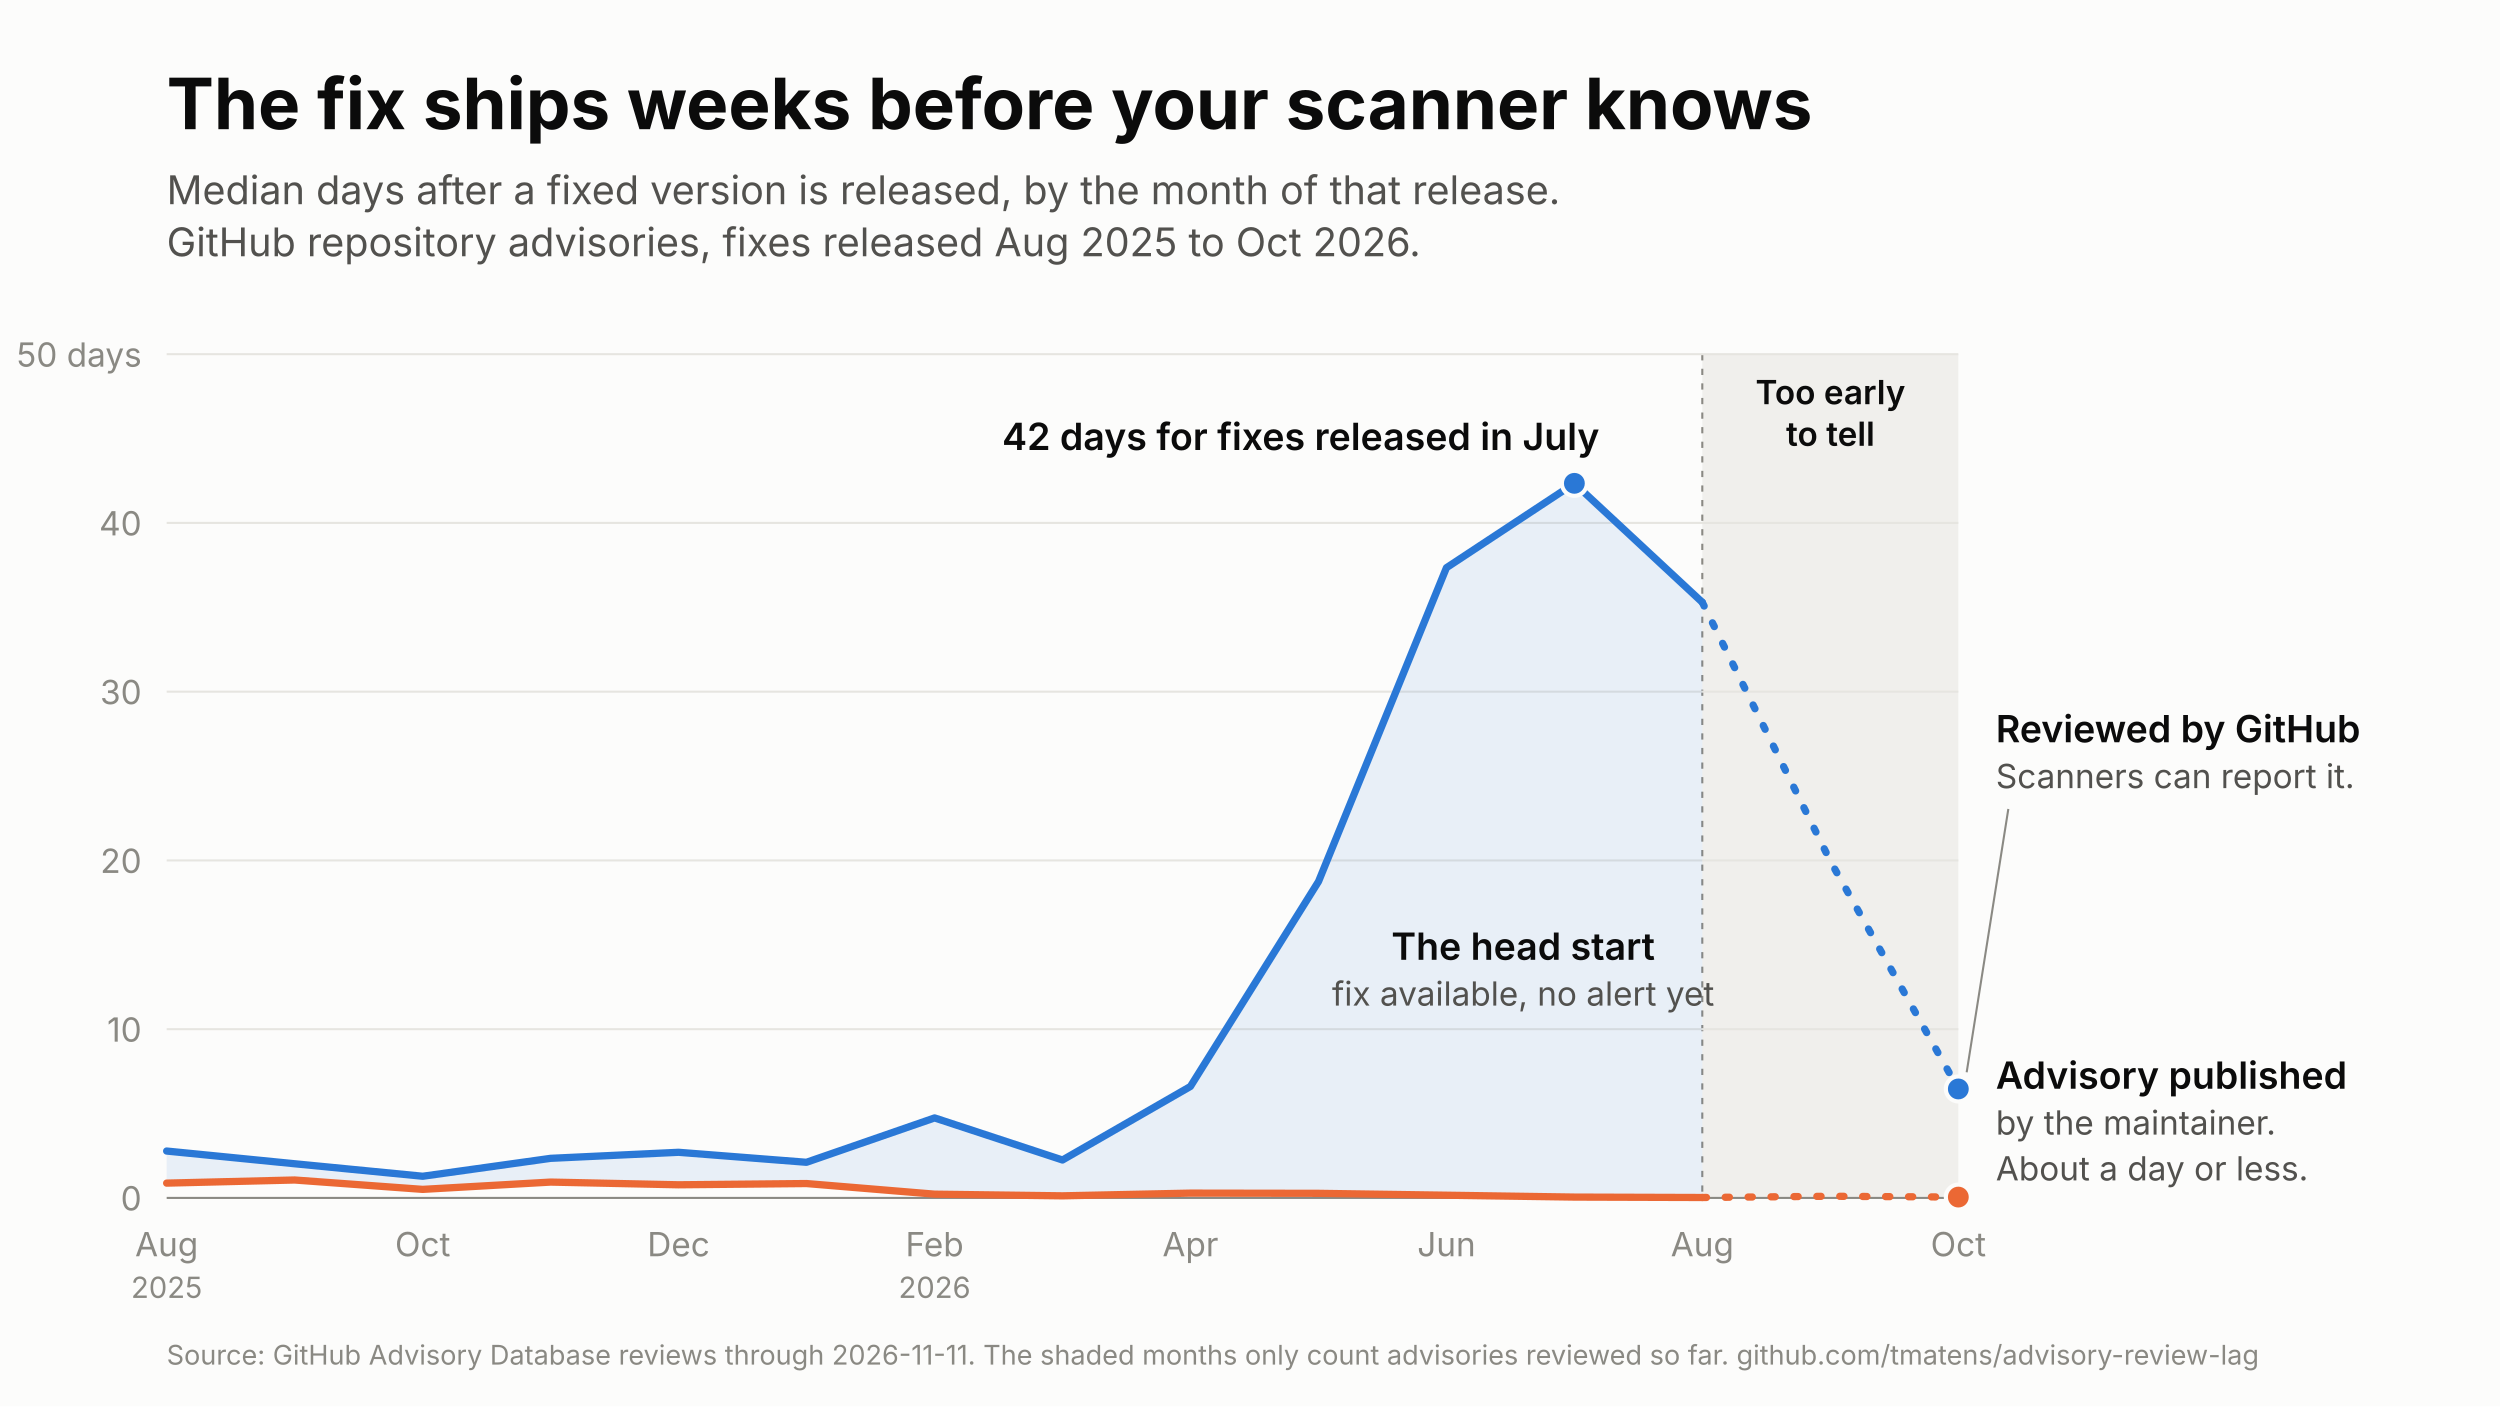
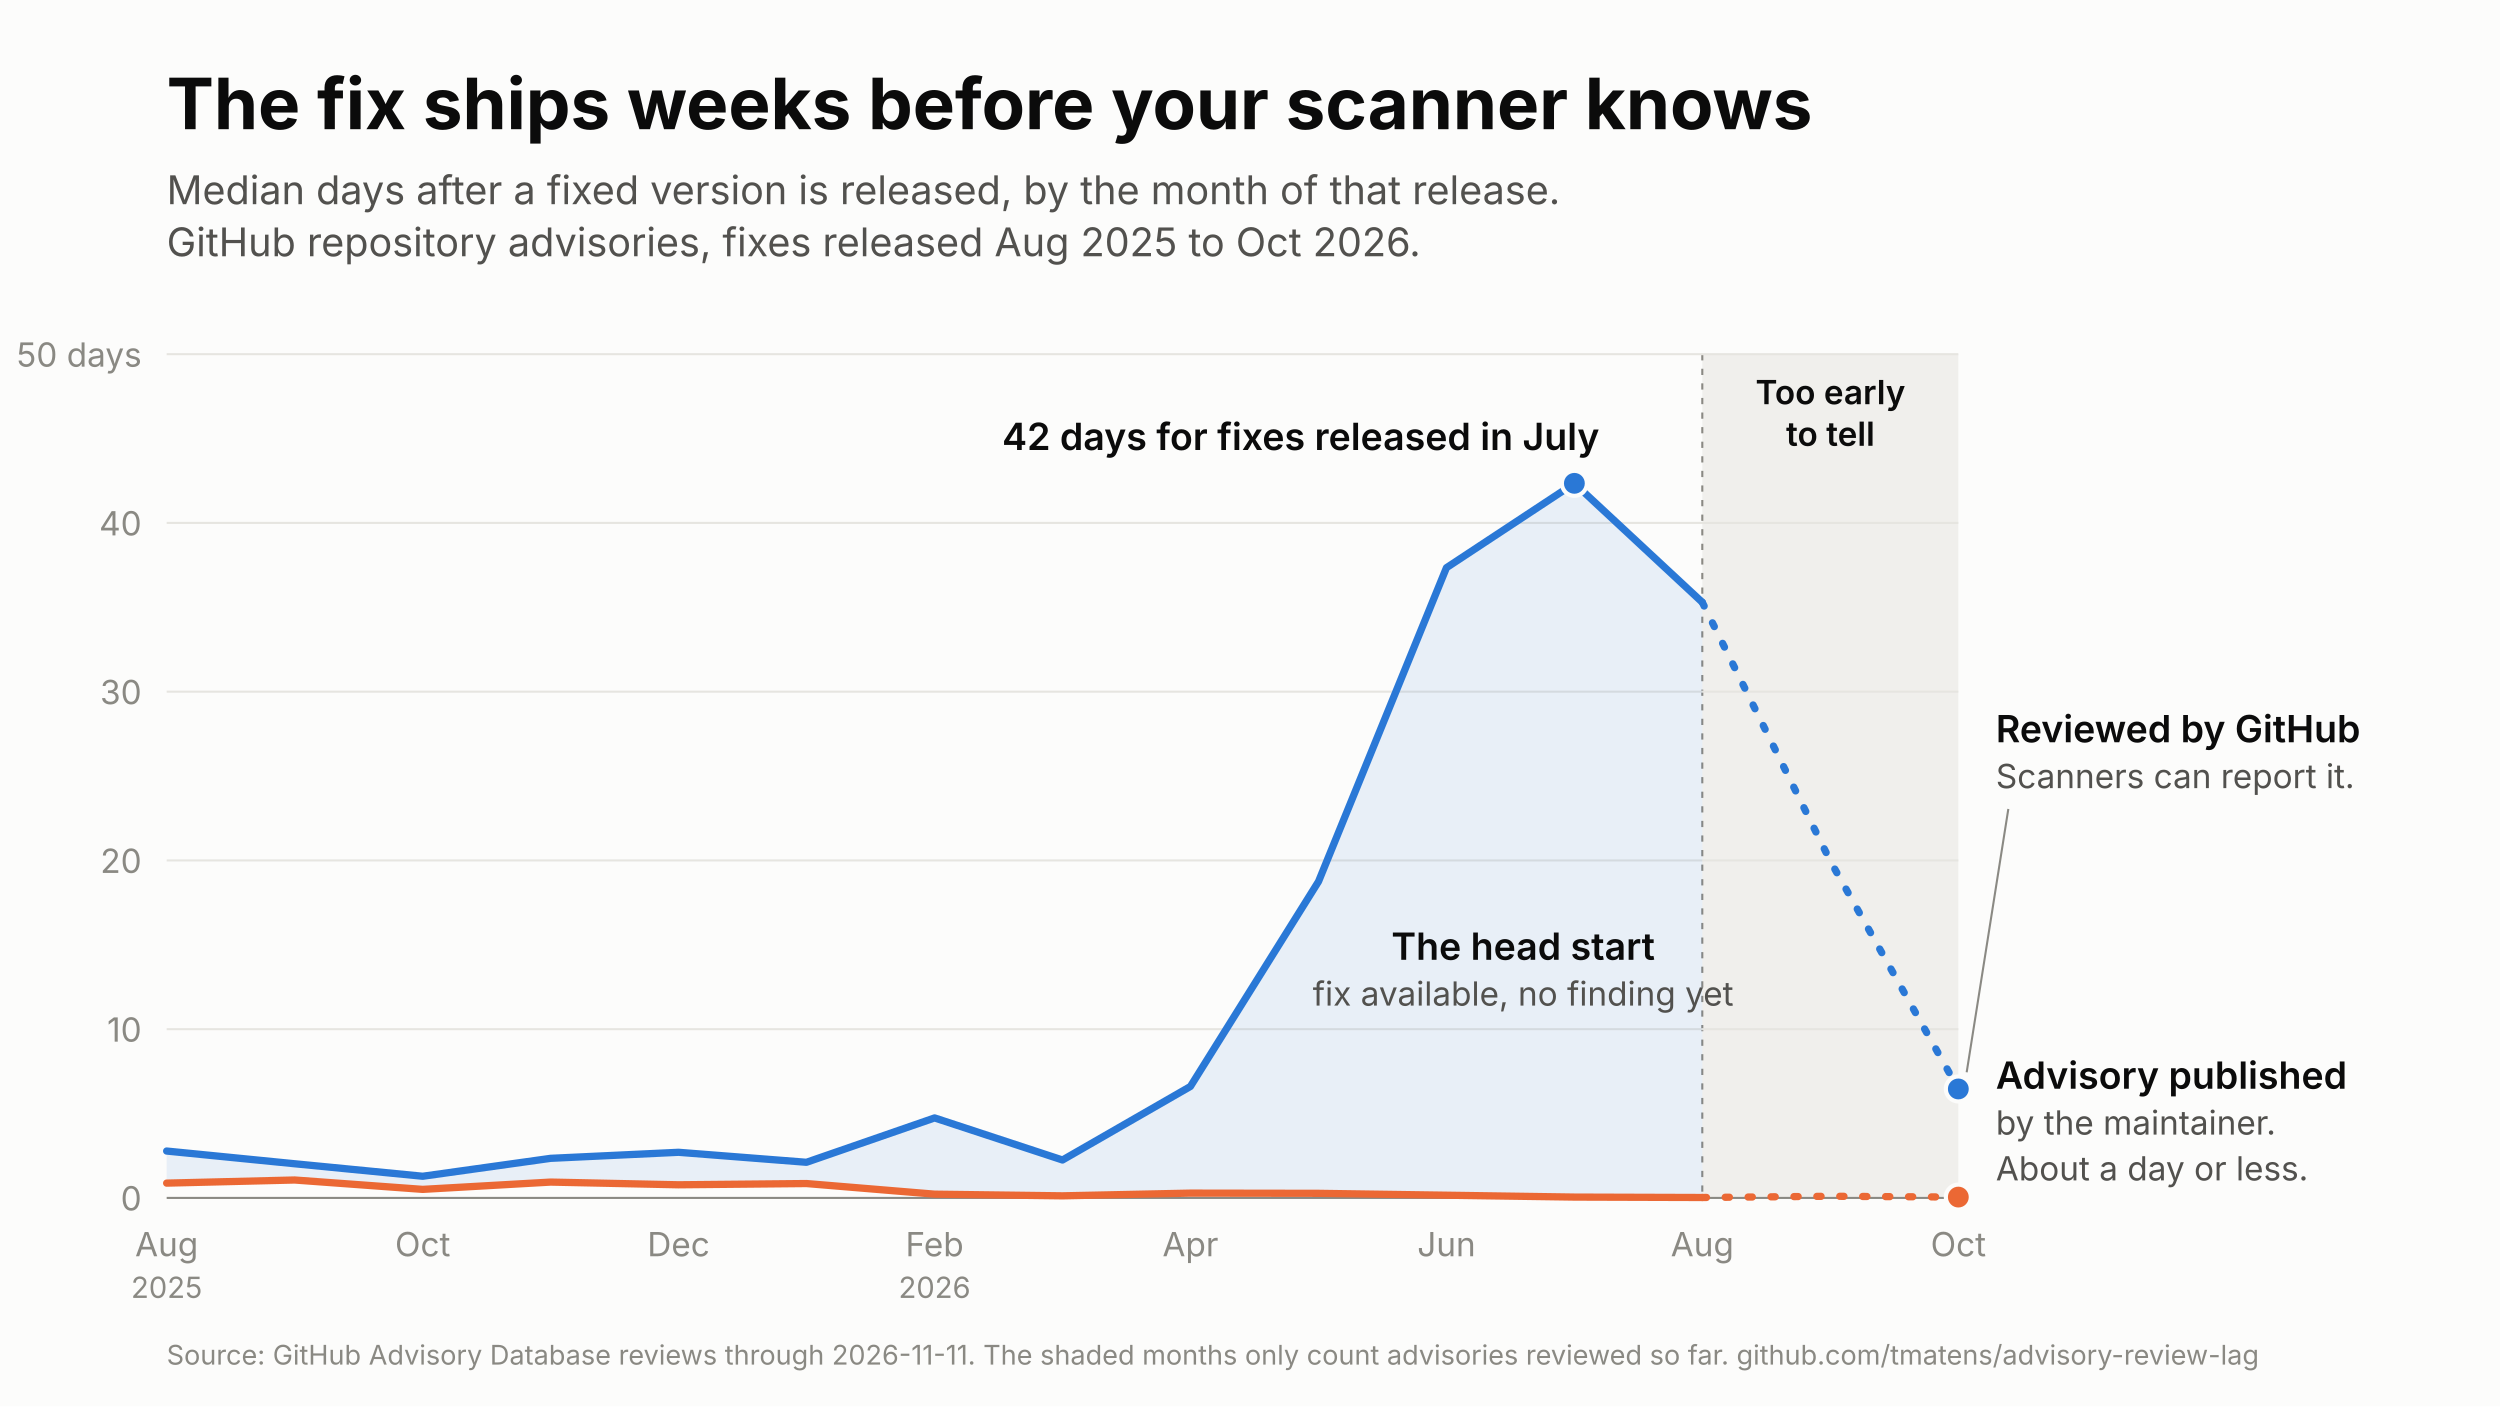
<svg xmlns="http://www.w3.org/2000/svg" width="1200" height="675" viewBox="0 0 1200 675">
  <rect width="1200" height="675" fill="#fcfcfb" />
  <text x="80.0" y="62.0" font-family="Inter, Helvetica Neue, Helvetica, Arial, sans-serif" font-size="34" font-weight="700" fill="#0b0b0b" text-anchor="start">The fix ships weeks before your scanner knows</text>
  <text x="80.0" y="98.0" font-family="Inter, Helvetica Neue, Helvetica, Arial, sans-serif" font-size="19" font-weight="400" fill="#52514e" text-anchor="start">Median days after a fixed version is released, by the month of that release.</text>
  <text x="80.0" y="123.0" font-family="Inter, Helvetica Neue, Helvetica, Arial, sans-serif" font-size="19" font-weight="400" fill="#52514e" text-anchor="start">GitHub repository advisories, fixes released Aug 2025 to Oct 2026.</text>
  <rect x="817.1" y="170.0" width="122.9" height="405.0" fill="#f0efec" />
  <line x1="817.1" x2="817.1" y1="170.0" y2="575.0" stroke="#8a8983" stroke-width="1" stroke-dasharray="3 4" />
  <text x="878.6" y="194.0" font-family="Inter, Helvetica Neue, Helvetica, Arial, sans-serif" font-size="16" font-weight="600" fill="#0b0b0b" text-anchor="middle">Too early</text>
  <text x="878.6" y="214.0" font-family="Inter, Helvetica Neue, Helvetica, Arial, sans-serif" font-size="16" font-weight="600" fill="#0b0b0b" text-anchor="middle">to tell</text>
  <line x1="80" x2="940" y1="575.0" y2="575.0" stroke="#8a8983" stroke-width="1" />
  <text x="68.0" y="581.0" font-family="Inter, Helvetica Neue, Helvetica, Arial, sans-serif" font-size="16" font-weight="400" fill="#8a8983" text-anchor="end">0</text>
  <line x1="80" x2="940" y1="494.0" y2="494.0" stroke="#e6e5e0" stroke-width="1" />
  <text x="68.0" y="500.0" font-family="Inter, Helvetica Neue, Helvetica, Arial, sans-serif" font-size="16" font-weight="400" fill="#8a8983" text-anchor="end">10</text>
  <line x1="80" x2="940" y1="413.0" y2="413.0" stroke="#e6e5e0" stroke-width="1" />
  <text x="68.0" y="419.0" font-family="Inter, Helvetica Neue, Helvetica, Arial, sans-serif" font-size="16" font-weight="400" fill="#8a8983" text-anchor="end">20</text>
  <line x1="80" x2="940" y1="332.0" y2="332.0" stroke="#e6e5e0" stroke-width="1" />
  <text x="68.0" y="338.0" font-family="Inter, Helvetica Neue, Helvetica, Arial, sans-serif" font-size="16" font-weight="400" fill="#8a8983" text-anchor="end">30</text>
  <line x1="80" x2="940" y1="251.0" y2="251.0" stroke="#e6e5e0" stroke-width="1" />
  <text x="68.0" y="257.0" font-family="Inter, Helvetica Neue, Helvetica, Arial, sans-serif" font-size="16" font-weight="400" fill="#8a8983" text-anchor="end">40</text>
  <line x1="80" x2="940" y1="170.0" y2="170.0" stroke="#e6e5e0" stroke-width="1" />
  <text x="68.0" y="176.0" font-family="Inter, Helvetica Neue, Helvetica, Arial, sans-serif" font-size="16" font-weight="400" fill="#8a8983" text-anchor="end">50 days</text>
  <text x="80.0" y="603.0" font-family="Inter, Helvetica Neue, Helvetica, Arial, sans-serif" font-size="16" font-weight="400" fill="#8a8983" text-anchor="middle">Aug</text>
  <text x="80.0" y="623.0" font-family="Inter, Helvetica Neue, Helvetica, Arial, sans-serif" font-size="14" font-weight="400" fill="#8a8983" text-anchor="middle">2025</text>
  <text x="202.9" y="603.0" font-family="Inter, Helvetica Neue, Helvetica, Arial, sans-serif" font-size="16" font-weight="400" fill="#8a8983" text-anchor="middle">Oct</text>
  <text x="325.7" y="603.0" font-family="Inter, Helvetica Neue, Helvetica, Arial, sans-serif" font-size="16" font-weight="400" fill="#8a8983" text-anchor="middle">Dec</text>
  <text x="448.6" y="603.0" font-family="Inter, Helvetica Neue, Helvetica, Arial, sans-serif" font-size="16" font-weight="400" fill="#8a8983" text-anchor="middle">Feb</text>
  <text x="448.6" y="623.0" font-family="Inter, Helvetica Neue, Helvetica, Arial, sans-serif" font-size="14" font-weight="400" fill="#8a8983" text-anchor="middle">2026</text>
  <text x="571.4" y="603.0" font-family="Inter, Helvetica Neue, Helvetica, Arial, sans-serif" font-size="16" font-weight="400" fill="#8a8983" text-anchor="middle">Apr</text>
  <text x="694.3" y="603.0" font-family="Inter, Helvetica Neue, Helvetica, Arial, sans-serif" font-size="16" font-weight="400" fill="#8a8983" text-anchor="middle">Jun</text>
  <text x="817.1" y="603.0" font-family="Inter, Helvetica Neue, Helvetica, Arial, sans-serif" font-size="16" font-weight="400" fill="#8a8983" text-anchor="middle">Aug</text>
  <text x="940.0" y="603.0" font-family="Inter, Helvetica Neue, Helvetica, Arial, sans-serif" font-size="16" font-weight="400" fill="#8a8983" text-anchor="middle">Oct</text>
  <path d="M80.0,552.5 L141.4,558.6 L202.9,564.6 L264.3,556.0 L325.7,553.1 L387.1,557.9 L448.6,536.6 L510.0,556.8 L571.4,521.5 L632.9,423.1 L694.3,272.5 L755.7,232.0 L817.1,289.1 L817.1,574.8 L755.7,574.6 L694.3,573.7 L632.9,572.8 L571.4,572.7 L510.0,574.0 L448.6,573.2 L387.1,568.1 L325.7,568.7 L264.3,567.4 L202.9,570.9 L141.4,566.4 L80.0,567.9 Z" fill="#2a78d6" fill-opacity="0.09" />
  <path d="M80.0,552.5 L141.4,558.6 L202.9,564.6 L264.3,556.0 L325.7,553.1 L387.1,557.9 L448.6,536.6 L510.0,556.8 L571.4,521.5 L632.9,423.1 L694.3,272.5 L755.7,232.0 L817.1,289.1" fill="none" stroke="#2a78d6" stroke-width="3.5" stroke-linejoin="round" stroke-linecap="round" />
  <path d="M817.1,289.1 L878.6,413.4 L940.0,522.7" fill="none" stroke="#2a78d6" stroke-width="3.5" stroke-linecap="round" stroke-dasharray="2 9" />
  <circle cx="940.0" cy="522.7" r="6" fill="#2a78d6" stroke="#fcfcfb" stroke-width="2" />
  <path d="M80.0,567.9 L141.4,566.4 L202.9,570.9 L264.3,567.4 L325.7,568.7 L387.1,568.1 L448.6,573.2 L510.0,574.0 L571.4,572.7 L632.9,572.8 L694.3,573.7 L755.7,574.6 L817.1,574.8" fill="none" stroke="#eb6834" stroke-width="3.5" stroke-linejoin="round" stroke-linecap="round" />
  <path d="M817.1,574.8 L878.6,574.2 L940.0,574.6" fill="none" stroke="#eb6834" stroke-width="3.5" stroke-linecap="round" stroke-dasharray="2 9" />
  <circle cx="940.0" cy="574.6" r="6" fill="#eb6834" stroke="#fcfcfb" stroke-width="2" />
  <line x1="944.0" y1="514.7" x2="964.0" y2="388.3" stroke="#8a8983" stroke-width="1" />
  <text x="958.0" y="356.3" font-family="Inter, Helvetica Neue, Helvetica, Arial, sans-serif" font-size="18" font-weight="600" fill="#0b0b0b" text-anchor="start">Reviewed by GitHub</text>
  <text x="958.0" y="378.3" font-family="Inter, Helvetica Neue, Helvetica, Arial, sans-serif" font-size="16" font-weight="400" fill="#52514e" text-anchor="start">Scanners can report it.</text>
  <text x="958.0" y="522.6" font-family="Inter, Helvetica Neue, Helvetica, Arial, sans-serif" font-size="18" font-weight="600" fill="#0b0b0b" text-anchor="start">Advisory published</text>
  <text x="958.0" y="544.6" font-family="Inter, Helvetica Neue, Helvetica, Arial, sans-serif" font-size="16" font-weight="400" fill="#52514e" text-anchor="start">by the maintainer.</text>
  <text x="958.0" y="566.6" font-family="Inter, Helvetica Neue, Helvetica, Arial, sans-serif" font-size="16" font-weight="400" fill="#52514e" text-anchor="start">About a day or less.</text>
  <circle cx="755.7" cy="232.0" r="6" fill="#2a78d6" stroke="#fcfcfb" stroke-width="2" />
  <text x="767.7" y="216.0" font-family="Inter, Helvetica Neue, Helvetica, Arial, sans-serif" font-size="18" font-weight="600" fill="#0b0b0b" text-anchor="end">42 days for fixes released in July</text>
  <text x="731.1" y="460.7" font-family="Inter, Helvetica Neue, Helvetica, Arial, sans-serif" font-size="18" font-weight="600" fill="#0b0b0b" text-anchor="middle">The head start</text>
-   <text x="731.1" y="482.7" font-family="Inter, Helvetica Neue, Helvetica, Arial, sans-serif" font-size="16" font-weight="400" fill="#52514e" text-anchor="middle">fix available, no alert yet</text>
+   <text x="731.1" y="482.7" font-family="Inter, Helvetica Neue, Helvetica, Arial, sans-serif" font-size="16" font-weight="400" fill="#52514e" text-anchor="middle">fix available, no finding yet</text>
  <text x="80.0" y="655.0" font-family="Inter, Helvetica Neue, Helvetica, Arial, sans-serif" font-size="13" font-weight="400" fill="#8a8983" text-anchor="start">Source: GitHub Advisory Database reviews through 2026-11-11. The shaded months only count advisories reviewed so far. github.com/tmatens/advisory-review-lag</text>
</svg>
